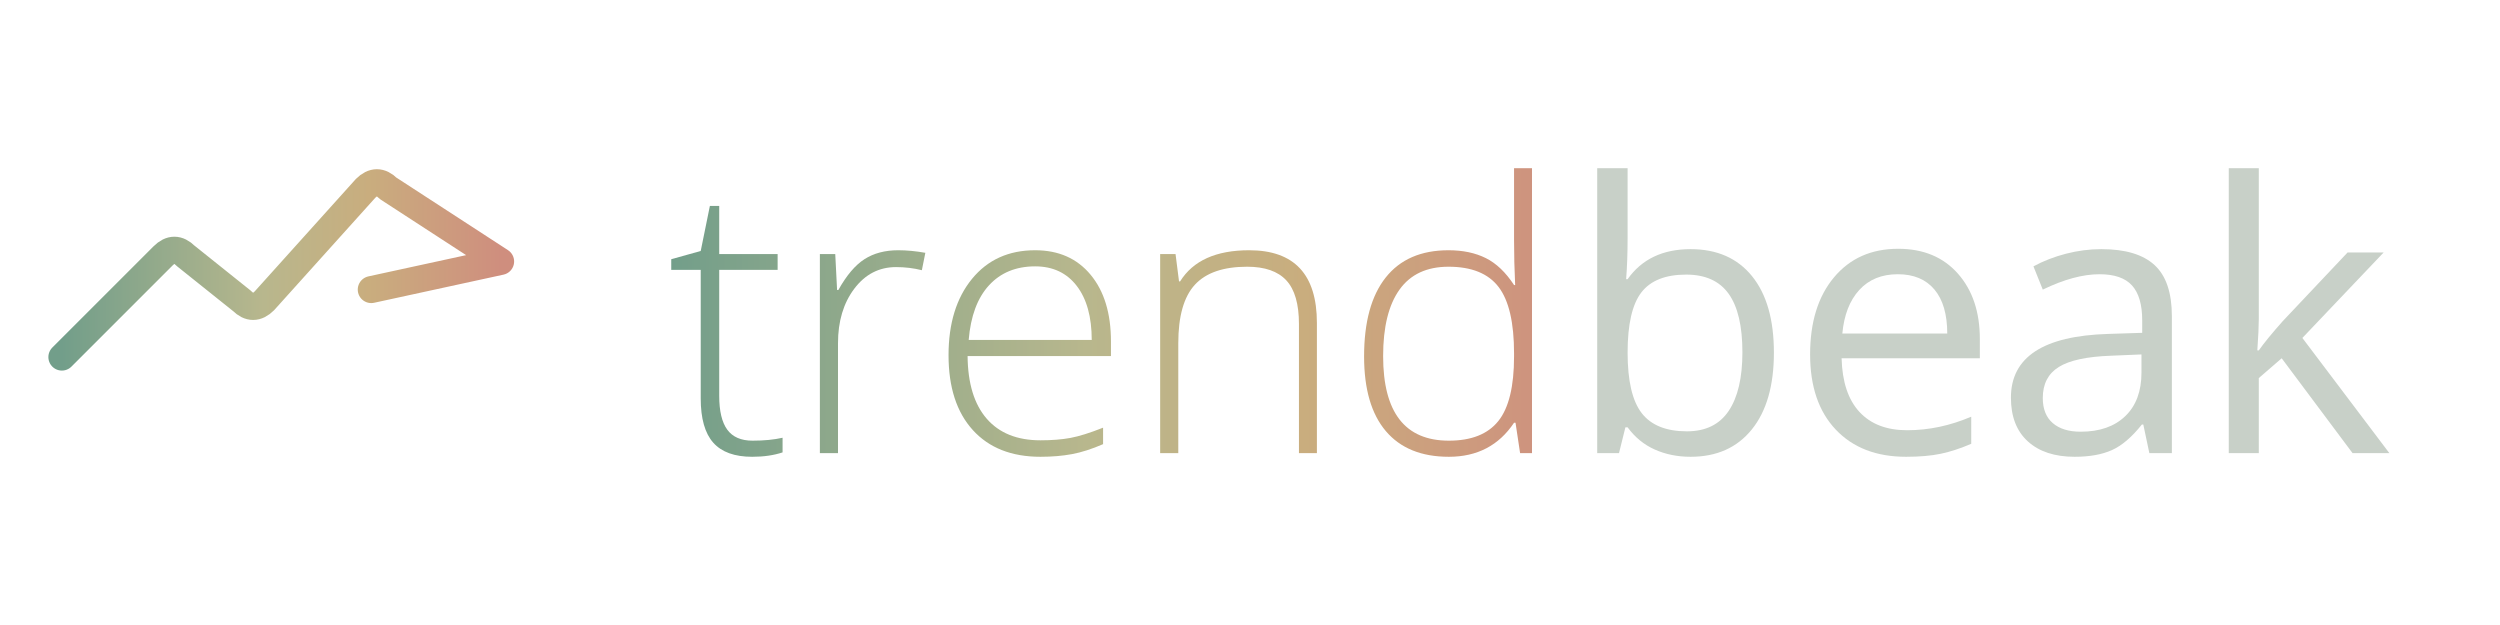
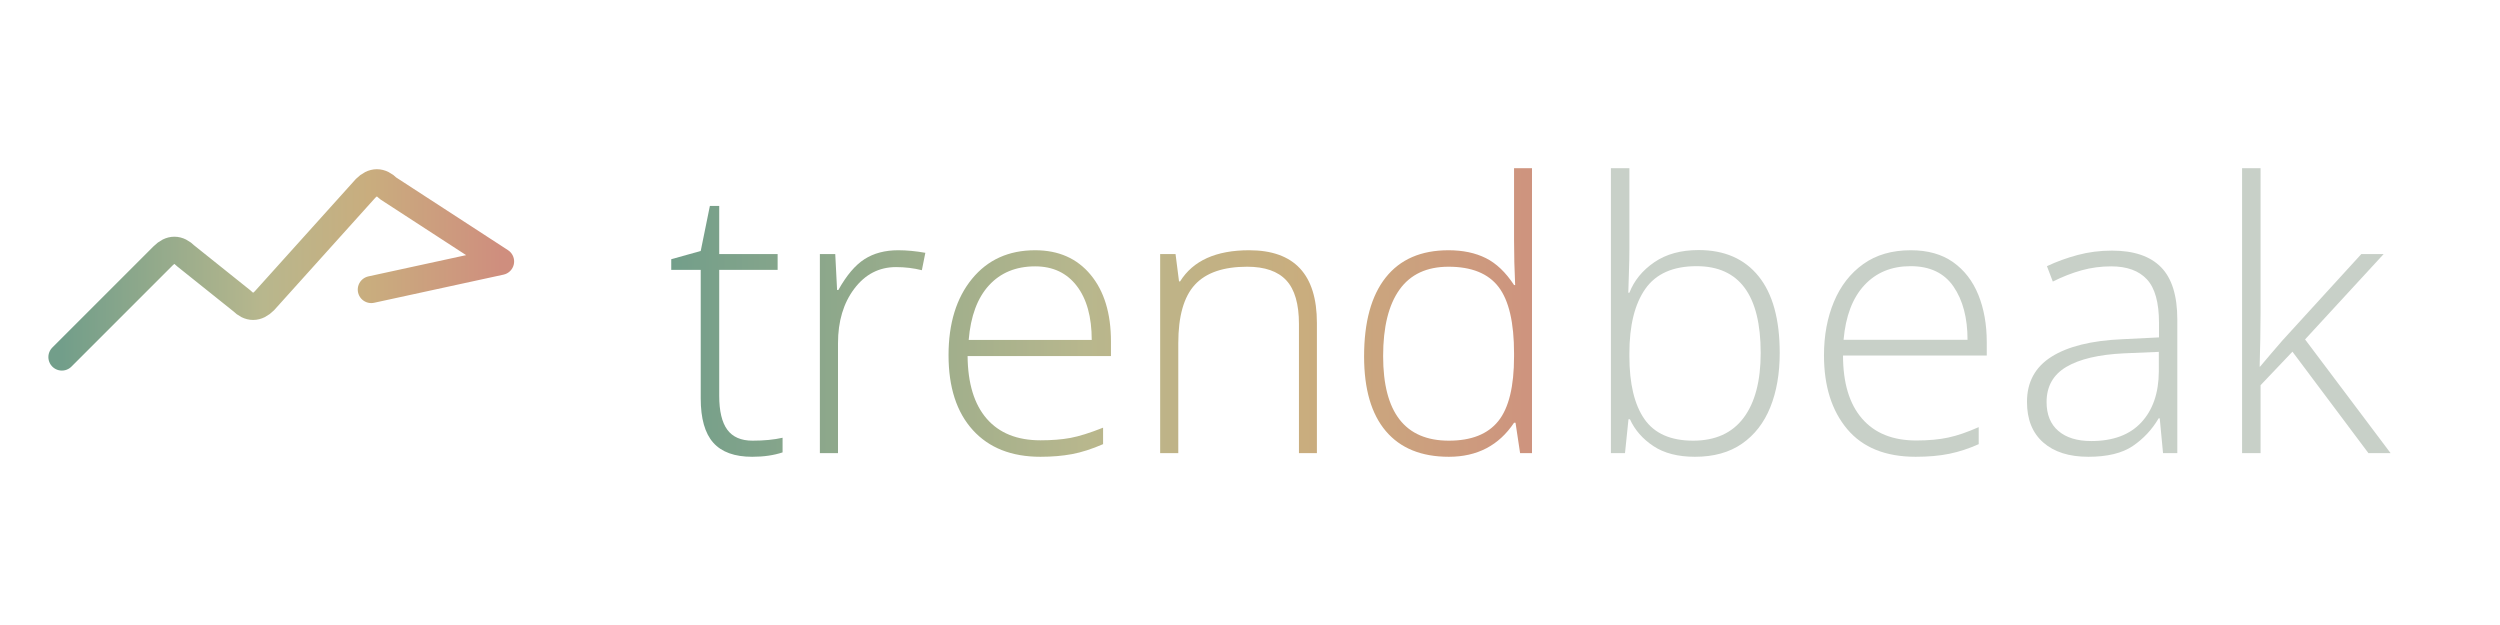
<svg xmlns="http://www.w3.org/2000/svg" width="480" height="120" viewBox="0 0 480 120">
  <defs>
    <linearGradient id="signal" x1="0" y1="0" x2="1" y2="0">
      <stop stop-color="#729E8A" />
      <stop offset=".46" stop-color="#B8B78D" />
      <stop offset=".7" stop-color="#C9AD7E" />
      <stop offset="1" stop-color="#CF8E7E" />
    </linearGradient>
    <linearGradient id="trend" gradientUnits="userSpaceOnUse" x1="128" y1="0" x2="303" y2="0">
      <stop stop-color="#729E8A" />
      <stop offset=".46" stop-color="#B8B78D" />
      <stop offset=".7" stop-color="#C9AD7E" />
      <stop offset="1" stop-color="#CF8E7E" />
    </linearGradient>
  </defs>
  <g transform="translate(0 7) scale(1.08)">
    <path d="M 11,57 L 29,39 Q 31,37 33,39 L 43,47 Q 45,49 47,47 L 65,27 Q 67,25 69,27 L 89,40 L 66,45" fill="none" stroke="url(#signal)" stroke-width="4.8" stroke-linecap="round" stroke-linejoin="round" />
  </g>
  <path d="M144.488 84.609Q147.793 84.609 150.254 84.047V86.859Q147.723 87.703 144.418 87.703Q139.355 87.703 136.947 84.996Q134.539 82.289 134.539 76.488V51.809H128.879V49.77L134.539 48.188L136.297 39.539H138.09V48.785H149.305V51.809H138.09V75.996Q138.09 80.391 139.637 82.5Q141.184 84.609 144.488 84.609Z" fill="url(#trend)" />
  <path d="M172.463 48.047Q174.888 48.047 177.666 48.539L176.998 51.879Q174.607 51.281 172.041 51.281Q167.154 51.281 164.025 55.43Q160.896 59.578 160.896 65.906V87.0H157.416V48.785H160.369L160.72 55.676H160.966Q163.322 51.457 165.994 49.752Q168.666 48.047 172.463 48.047Z" fill="url(#trend)" />
  <path d="M199.769 87.703Q191.437 87.703 186.779 82.57Q182.12 77.438 182.12 68.191Q182.12 59.051 186.62 53.549Q191.12 48.047 198.749 48.047Q205.499 48.047 209.402 52.758Q213.304 57.469 213.304 65.555V68.367H185.777Q185.847 76.242 189.45 80.391Q193.054 84.539 199.769 84.539Q203.038 84.539 205.517 84.082Q207.995 83.625 211.792 82.113V85.277Q208.558 86.684 205.816 87.193Q203.073 87.703 199.769 87.703ZM198.749 51.141Q193.23 51.141 189.89 54.779Q186.55 58.418 185.988 65.273H209.613Q209.613 58.629 206.73 54.885Q203.847 51.141 198.749 51.141Z" fill="url(#trend)" />
  <path d="M249.399 87.0V62.215Q249.399 56.449 246.973 53.83Q244.548 51.211 239.45 51.211Q232.595 51.211 229.413 54.674Q226.231 58.137 226.231 65.906V87.0H222.751V48.785H225.704L226.372 54.023H226.583Q230.309 48.047 239.837 48.047Q252.845 48.047 252.845 62.004V87.0Z" fill="url(#trend)" />
  <path d="M278.112 48.047Q282.26 48.047 285.284 49.559Q288.307 51.07 290.698 54.727H290.909Q290.698 50.297 290.698 46.043V32.297H294.143V87.0H291.858L290.979 81.164H290.698Q286.338 87.703 278.182 87.703Q270.272 87.703 266.088 82.781Q261.905 77.859 261.905 68.438Q261.905 58.523 266.053 53.285Q270.202 48.047 278.112 48.047ZM278.112 51.211Q271.854 51.211 268.707 55.605Q265.561 60.0 265.561 68.367Q265.561 84.609 278.182 84.609Q284.651 84.609 287.674 80.848Q290.698 77.086 290.698 68.438V67.84Q290.698 58.98 287.727 55.096Q284.756 51.211 278.112 51.211Z" fill="url(#trend)" />
-   <path d="M324.594 47.836Q332.188 47.836 336.389 53.021Q340.59 58.207 340.59 67.699Q340.59 77.191 336.354 82.447Q332.117 87.703 324.594 87.703Q320.832 87.703 317.721 86.314Q314.609 84.926 312.5 82.043H312.078L310.848 87.0H306.664V32.297H312.5V45.586Q312.5 50.051 312.219 53.602H312.5Q316.578 47.836 324.594 47.836ZM323.75 52.723Q317.773 52.723 315.137 56.15Q312.5 59.578 312.5 67.699Q312.5 75.82 315.207 79.318Q317.914 82.816 323.891 82.816Q329.27 82.816 331.906 78.896Q334.543 74.977 334.543 67.629Q334.543 60.105 331.906 56.414Q329.27 52.723 323.75 52.723Z" fill="#C8D0C8" />
-   <path d="M365.962 87.703Q357.42 87.703 352.48 82.5Q347.541 77.297 347.541 68.051Q347.541 58.734 352.129 53.25Q356.716 47.766 364.451 47.766Q371.693 47.766 375.912 52.529Q380.13 57.293 380.13 65.098V68.789H353.587Q353.763 75.574 357.015 79.09Q360.267 82.605 366.173 82.605Q372.396 82.605 378.478 80.004V85.207Q375.384 86.543 372.625 87.123Q369.865 87.703 365.962 87.703ZM364.38 52.652Q359.74 52.652 356.98 55.676Q354.22 58.699 353.728 64.043H373.873Q373.873 58.523 371.412 55.588Q368.951 52.652 364.38 52.652Z" fill="#C8D0C8" />
-   <path d="M412.675 87.0 411.515 81.516H411.234Q408.351 85.137 405.486 86.42Q402.62 87.703 398.331 87.703Q392.601 87.703 389.349 84.75Q386.097 81.797 386.097 76.348Q386.097 64.676 404.765 64.113L411.304 63.902V61.512Q411.304 56.977 409.353 54.814Q407.402 52.652 403.112 52.652Q398.296 52.652 392.214 55.605L390.421 51.141Q393.269 49.594 396.661 48.715Q400.054 47.836 403.464 47.836Q410.355 47.836 413.677 50.895Q416.999 53.953 416.999 60.703V87.0ZM399.491 82.887Q404.941 82.887 408.052 79.898Q411.163 76.91 411.163 71.531V68.051L405.327 68.297Q398.366 68.543 395.29 70.459Q392.214 72.375 392.214 76.418Q392.214 79.582 394.13 81.234Q396.046 82.887 399.491 82.887Z" fill="#C8D0C8" />
-   <path d="M433.688 67.277Q435.2 65.133 438.294 61.652L450.739 48.469H457.665L442.055 64.887L458.755 87.0H451.688L438.083 68.789L433.688 72.586V87.0H427.923V32.297H433.688V61.301Q433.688 63.234 433.407 67.277Z" fill="#C8D0C8" />
+   <path d="M312.844 32.297L312.844 47.836Q312.844 49.84 312.756 52.23Q312.668 54.621 312.633 56.203L312.844 56.203Q314.215 52.688 317.625 50.35Q321.035 48.012 326.133 48.012Q333.586 48.012 337.646 53.039Q341.707 58.066 341.707 67.77Q341.707 73.711 339.896 78.193Q338.086 82.676 334.465 85.189Q330.844 87.703 325.43 87.703Q320.543 87.703 317.449 85.646Q314.355 83.59 312.949 80.496L312.668 80.496L312 87L309.293 87L309.293 32.297ZM325.746 51.105Q318.961 51.105 315.902 55.465Q312.844 59.824 312.844 67.84L312.844 68.402Q312.844 76.312 315.727 80.461Q318.609 84.609 325.078 84.609Q331.477 84.609 334.764 80.232Q338.051 75.855 338.051 67.77Q338.051 51.105 325.746 51.105Z" fill="#C8D0C8" />
+   <path d="M366.868 48.047Q371.755 48.047 374.989 50.332Q378.223 52.617 379.841 56.607Q381.458 60.598 381.458 65.695L381.458 68.262L353.86 68.262Q353.86 76.137 357.499 80.355Q361.137 84.574 367.923 84.574Q371.438 84.574 374.057 84.012Q376.677 83.449 379.911 82.008L379.911 85.277Q377.098 86.543 374.286 87.123Q371.473 87.703 367.817 87.703Q359.134 87.703 354.669 82.395Q350.204 77.086 350.204 68.227Q350.204 62.496 352.12 57.926Q354.036 53.355 357.745 50.701Q361.454 48.047 366.868 48.047ZM366.833 51.105Q361.348 51.105 357.956 54.762Q354.563 58.418 353.966 65.238L377.766 65.238Q377.766 58.945 375.077 55.025Q372.387 51.105 366.833 51.105Z" fill="#C8D0C8" />
+   <path d="M405.494 48.117Q411.787 48.117 414.916 51.299Q418.045 54.48 418.045 61.371L418.045 87L415.302 87L414.67 80.32L414.459 80.32Q412.56 83.555 409.502 85.629Q406.443 87.703 400.959 87.703Q395.439 87.703 392.31 84.961Q389.181 82.219 389.181 77.156Q389.181 71.461 393.892 68.49Q398.603 65.52 407.427 65.133L414.529 64.781L414.529 62.004Q414.529 56.133 412.209 53.637Q409.888 51.141 405.353 51.141Q402.4 51.141 399.675 51.896Q396.951 52.652 394.138 54.059L393.013 51.105Q395.755 49.805 398.902 48.961Q402.048 48.117 405.494 48.117ZM414.494 67.559L407.814 67.84Q400.537 68.191 396.74 70.441Q392.943 72.691 392.943 77.191Q392.943 80.812 395.211 82.746Q397.478 84.68 401.521 84.68Q407.814 84.68 411.136 81.094Q414.459 77.508 414.494 71.32Z" fill="#C8D0C8" />
+   <path d="M434.03 32.297L434.03 59.895Q434.03 62.461 433.977 65.098Q433.924 67.734 433.854 70.406L433.924 70.406Q434.944 69.211 436.051 67.893Q437.159 66.574 438.248 65.344L453.366 48.785L457.655 48.785L442.573 65.168L458.991 87L454.737 87L440.147 67.523L434.03 73.957L434.03 87L430.479 87L430.479 32.297Z" fill="#C8D0C8" />
</svg>
